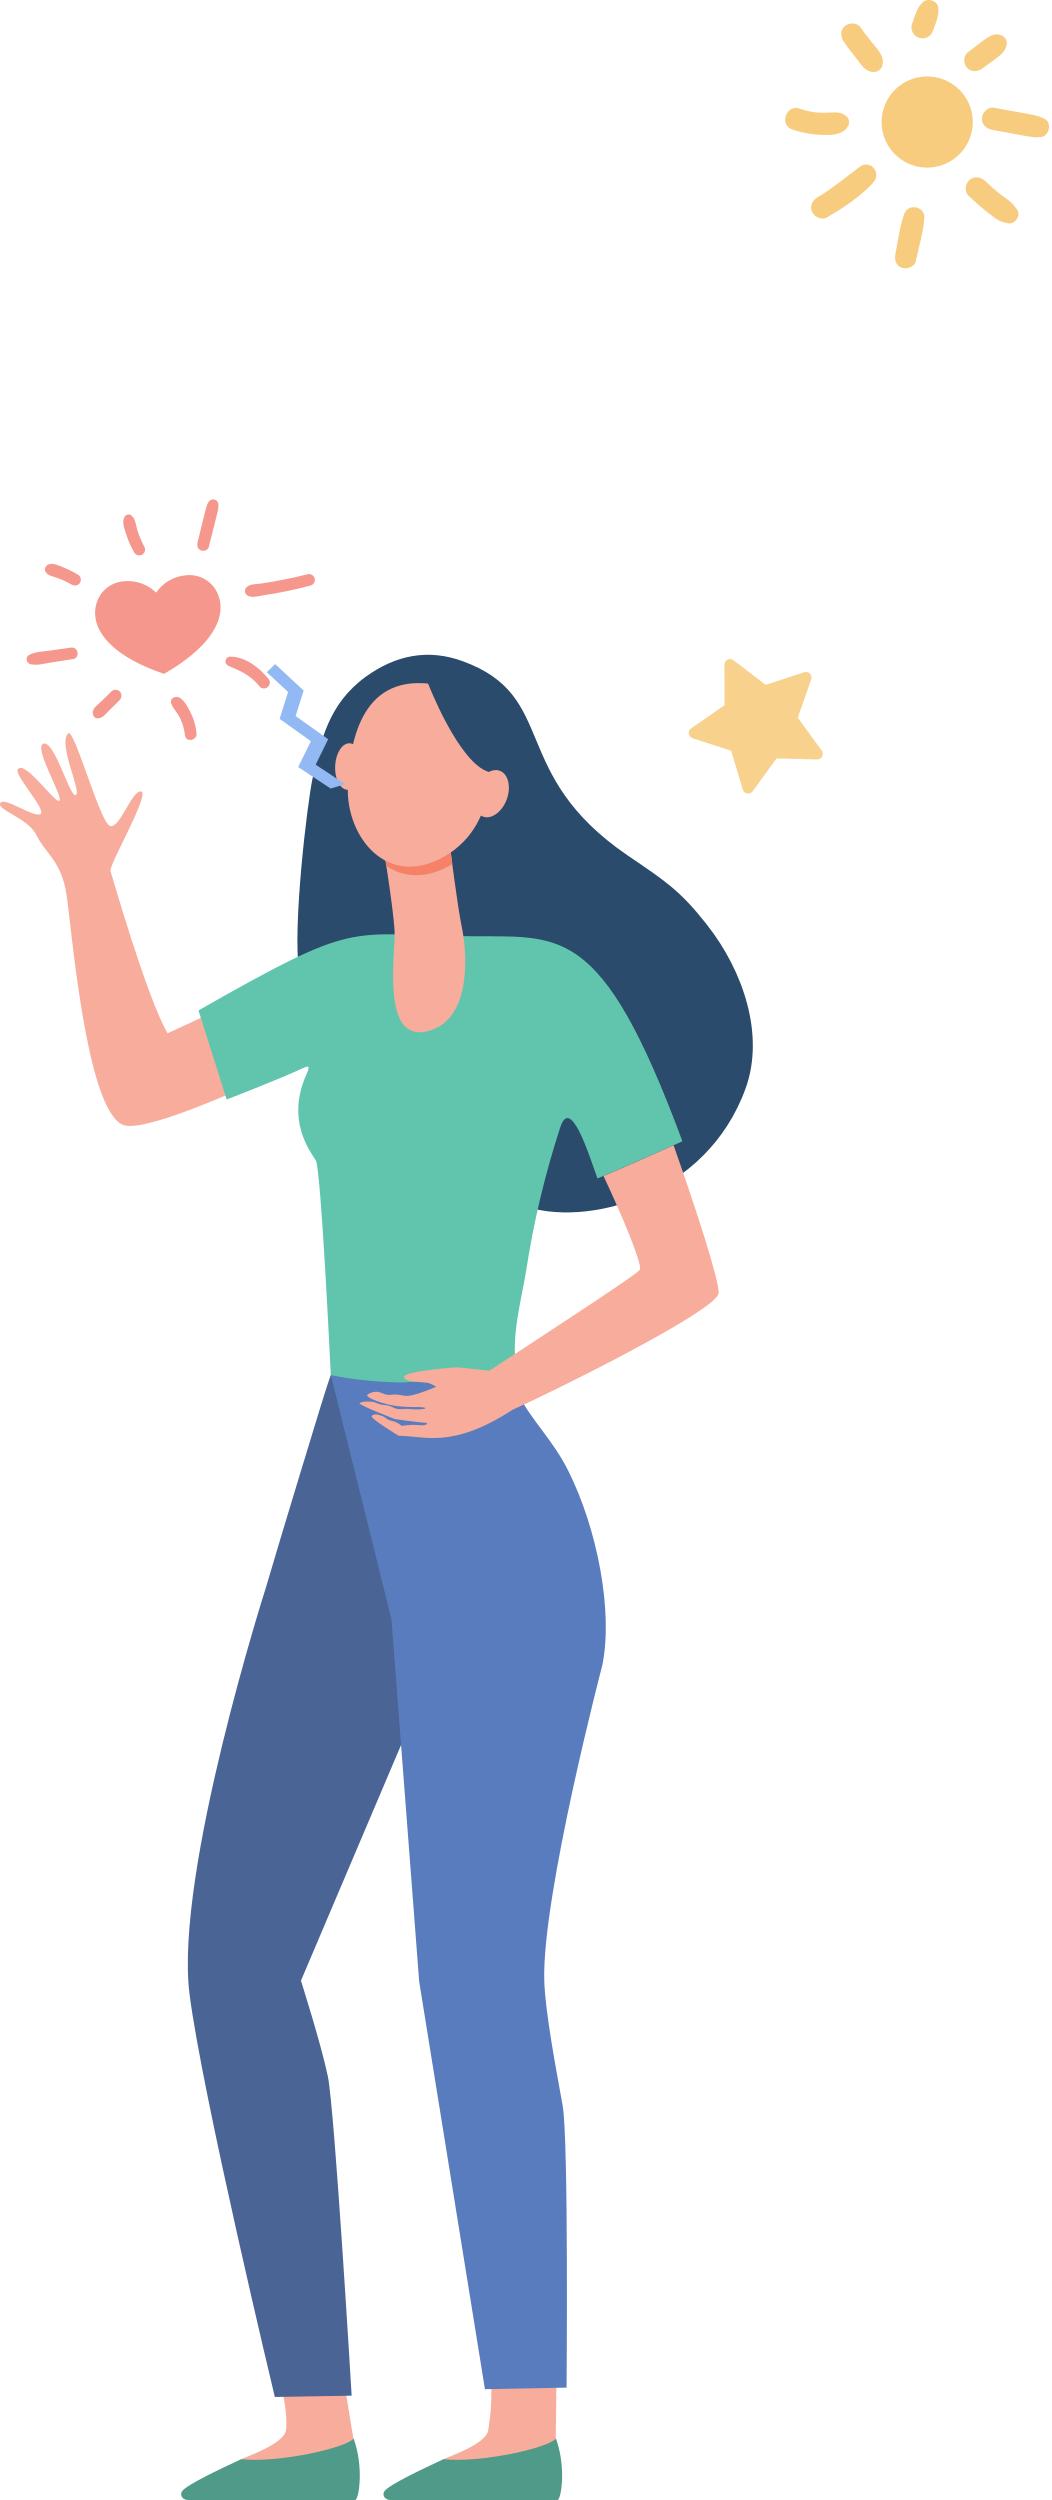
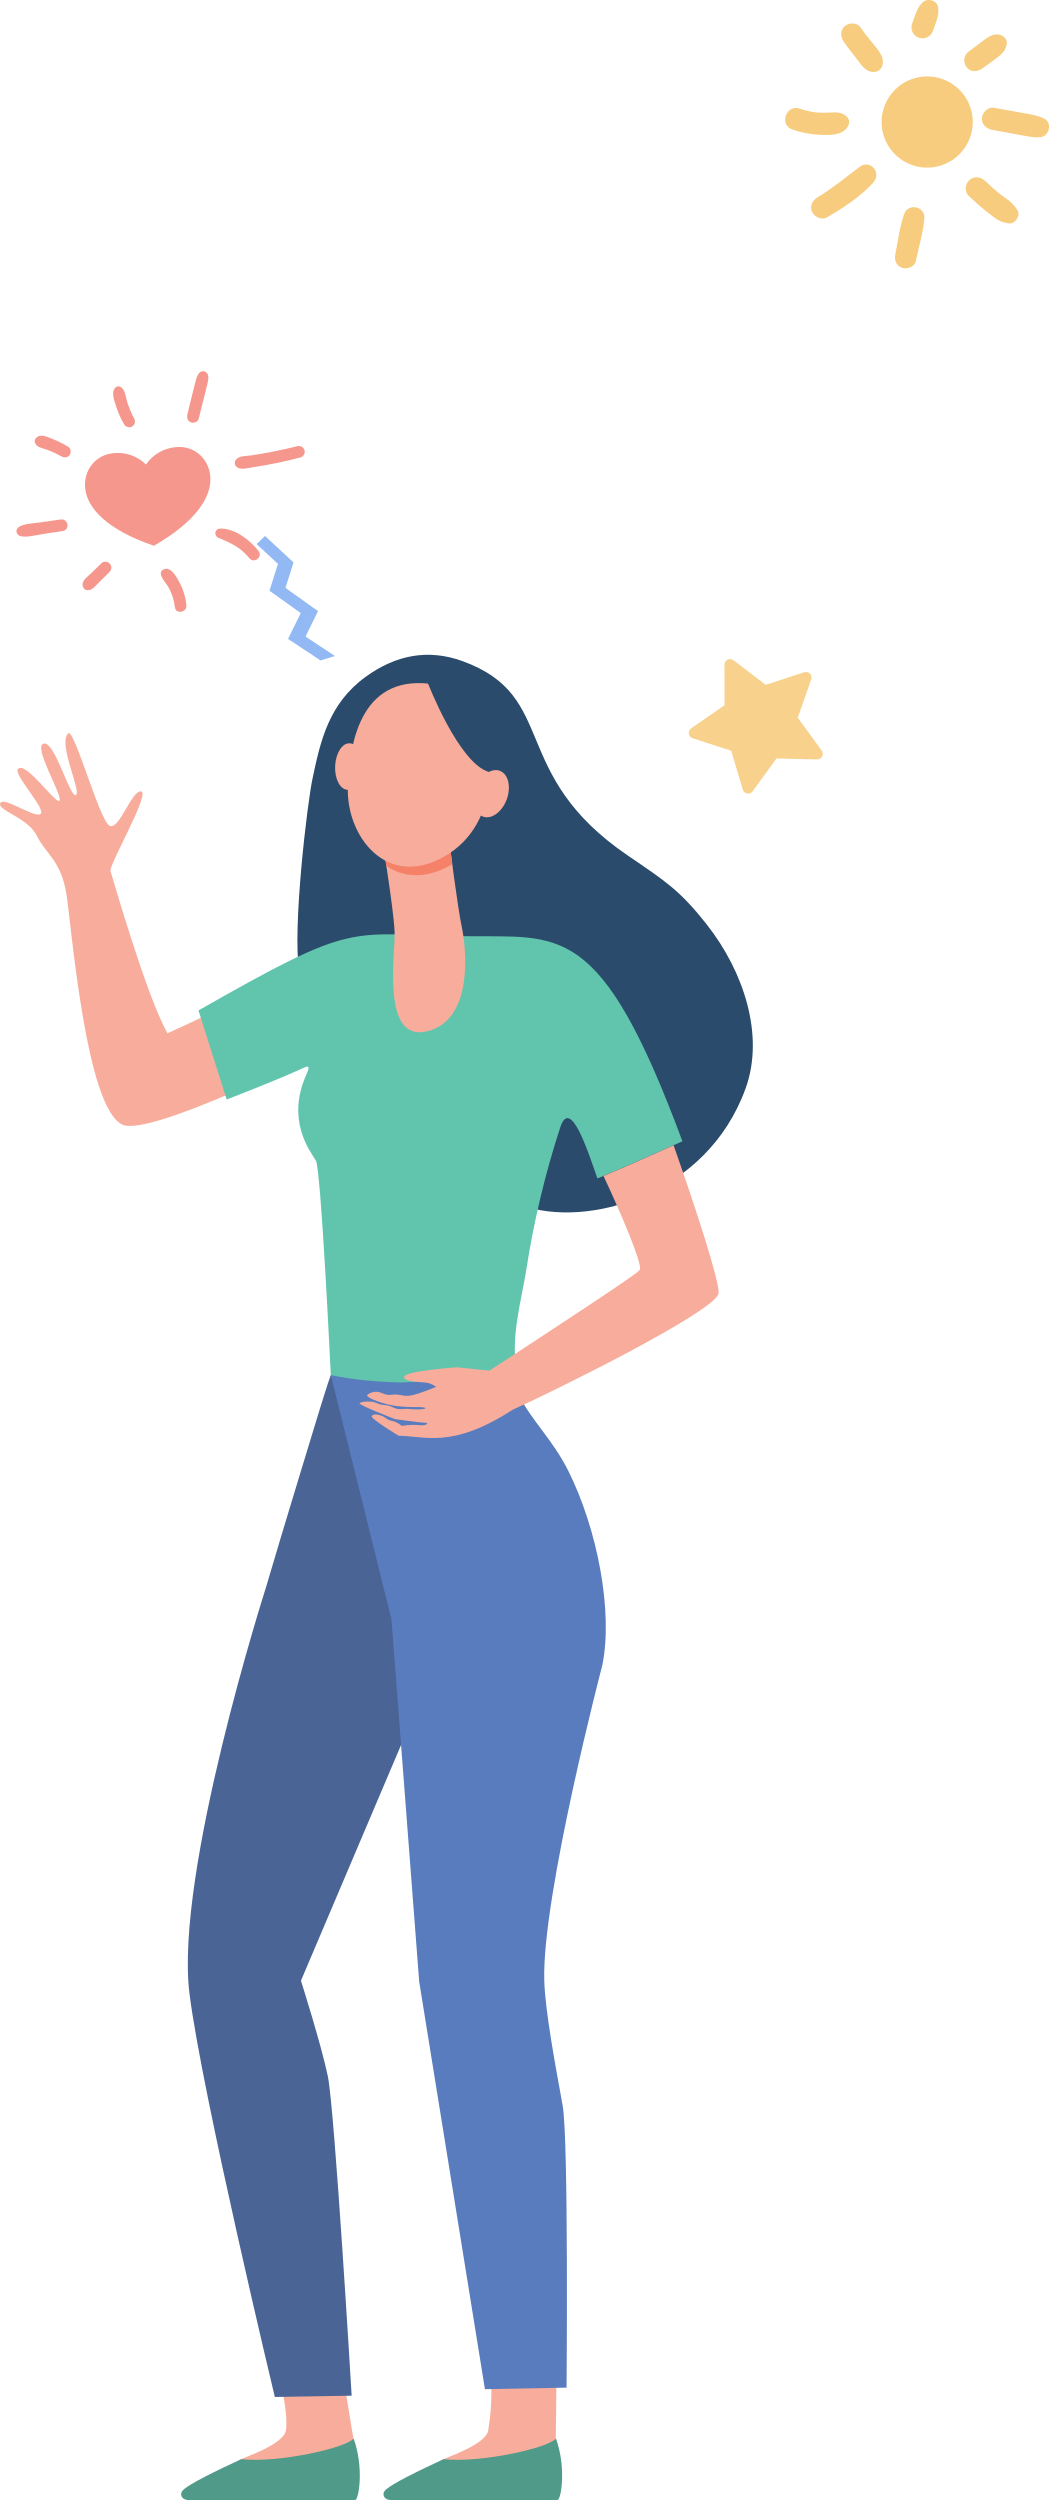
<svg xmlns="http://www.w3.org/2000/svg" width="320" height="761" viewBox="0 0 320 761" fill="none">
  <g opacity="0.9">
    <path d="M87.046 739.729C87.675 735.246 86.267 727.525 82.761 715.477C89.707 715.477 95.55 712.417 102.65 712.525C104.589 723.869 107.592 742.493 107.592 742.493L107.916 757.212L58.475 757.588C58.475 757.588 58.888 757.799 73.46 748.585C74.539 747.905 86.445 744.061 87.046 739.729Z" fill="#F7A491" />
    <path d="M108.151 761H57.114C55.237 760.826 54.767 759.287 55.42 758.339C56.767 756.386 66.721 751.693 73.418 748.576C85.15 749.81 105.799 744.981 107.639 742.259C110.858 751.266 109.202 760.779 108.151 761Z" fill="#3C8F7C" />
    <path d="M148.637 739.729C149.262 735.246 150.327 729.637 148.769 714.693C155.714 714.693 162.327 713.402 169.418 713.51C169.418 725.179 169.174 742.493 169.174 742.493L169.493 757.212L120.052 757.588C120.052 757.588 120.465 757.799 135.042 748.585C136.14 747.905 148.032 744.061 148.637 739.729Z" fill="#F7A491" />
    <path d="M169.742 761H118.705C116.828 760.826 116.359 759.287 117.011 758.339C118.358 756.386 128.312 751.693 135.004 748.576C146.737 749.81 167.386 744.981 169.23 742.259C172.45 751.266 170.788 760.779 169.742 761Z" fill="#3C8F7C" />
    <path d="M112.707 312.739L94.114 293.115C94.114 293.115 74.206 304.065 50.999 314.527C44.621 303.422 34.207 266.897 33.635 265.151C33.062 263.405 45.837 241.462 42.974 240.913C40.111 240.364 36.404 252.647 33.4 251.385C30.396 250.122 22.606 221.679 20.813 223.223C17.416 226.133 24.892 240.927 23.104 241.997C21.315 243.068 16.773 225.598 13.314 226.34C9.855 227.081 19.152 242.256 18.134 243.706C17.115 245.156 7.396 230.935 5.387 234.229C4.299 236.022 14.351 246.621 12.286 247.808C10.221 248.996 1.159 242.317 0.084 244.48C-0.991 246.644 8.532 248.897 11.183 254.37C13.835 259.842 18.645 261.973 20.245 272.323C21.846 282.672 26.206 337.981 37.483 342.421C47.329 346.336 112.707 312.739 112.707 312.739Z" fill="#F7A491" />
    <path d="M100.693 418.579L115.772 426.99L146.427 473.87L91.608 602.92C91.608 602.92 97.779 622.328 99.792 632.02C101.881 642.168 107.043 729.243 107.043 729.243L83.658 729.637C83.658 729.637 61.441 636.939 57.677 606.853C53.111 570.318 80.926 483.309 80.926 483.309C86.131 465.553 97.314 429.032 97.314 429.032C97.314 429.032 100.051 420.138 100.693 418.579Z" fill="#355389" />
    <path d="M153.185 400.974C153.185 400.974 151.627 411.999 157.878 424.578C161.679 432.243 168.245 438.255 172.952 447.652C181.868 465.426 186.684 490.678 183.342 506.903C183.342 506.903 164.941 577.18 165.673 602.868C165.945 612.335 169.193 629.401 171.272 640.938C173.107 651.137 172.464 726.798 172.464 726.798L147.614 727.267L127.598 603.183L119.151 492.884L100.703 418.584L153.185 400.974Z" fill="#466EB6" />
    <path d="M95.123 237.032C97.535 225.64 100.003 214.207 111.342 205.998C120.498 199.356 130.344 197.46 140.776 201.243C170.343 211.973 154.443 235.436 191.128 260.443C202.527 268.211 206.854 270.919 215.034 281.278C226.485 295.772 232.746 315.222 226.987 331.232C215.086 364.345 178.18 373.911 158.901 366.903C122.999 353.846 93.067 308.271 91.087 295.842C88.947 282.536 93.569 244.363 95.123 237.032Z" fill="#13375B" />
    <path d="M92.382 325.069C84.061 328.913 68.987 334.691 68.987 334.691L60.413 307.567C108.883 279.992 105.077 284.442 141.457 284.981C170.521 285.399 182.699 279.847 207.727 347.406C207.727 347.406 188.674 355.967 181.855 358.713C178.921 350.358 173.618 333.701 170.526 343.201C165.882 357.474 162.408 372.102 160.14 386.94C158.685 395.778 155.513 407.094 157.179 416.101C157.179 416.101 137.388 420.175 122.272 420.837H122.141C114.834 420.649 107.353 420.006 100.693 418.57C100.693 418.57 97.727 355.892 96.146 353.278C94.391 350.377 86.985 341.023 93.283 327.031C94.4 324.567 94.1 324.276 92.382 325.069Z" fill="#50BFA5" />
    <path d="M136.905 257.083C136.905 257.083 139.218 275.777 140.584 282.264C141.992 289.055 144.155 310.425 130.076 313.913C115.997 317.4 120.348 290.646 120.118 283.737C119.888 276.829 115.894 252.76 115.894 252.76L136.905 257.083Z" fill="#F7A491" />
    <path d="M137.67 263.048C137.524 263.133 137.393 263.227 137.243 263.311C129.466 267.77 122.694 267.066 117.607 263.597C116.701 257.618 115.894 252.76 115.894 252.76L136.905 257.083C136.905 257.083 137.21 259.575 137.67 263.048Z" fill="#F47458" />
    <path d="M132.672 208.405C138.123 210.243 142.737 213.973 145.676 218.919C150.435 227.114 152.809 250.648 135.295 260.692C117.781 270.736 105.353 254.647 105.884 239.571C106.414 224.495 110.605 204.627 132.672 208.405Z" fill="#F7A491" />
    <path d="M102.017 233.131C101.82 237.041 103.495 240.308 105.771 240.42C108.047 240.533 110.019 237.459 110.211 233.544C110.403 229.63 108.733 226.368 106.457 226.255C104.18 226.142 102.209 229.217 102.017 233.131Z" fill="#F7A491" />
    <path d="M130.189 207.786C130.189 207.786 139.631 232.399 148.872 235.009C158.112 237.618 157.371 249.737 157.371 249.737C157.371 249.737 158.554 221.768 150.116 214.915C141.677 208.063 130.189 207.786 130.189 207.786Z" fill="#13375B" />
    <path d="M144.906 239.838C143.499 243.687 144.437 247.592 146.995 248.564C149.553 249.535 152.819 247.203 154.241 243.359C155.663 239.515 154.734 235.605 152.157 234.633C149.581 233.662 146.333 235.99 144.906 239.838Z" fill="#F7A491" />
    <path d="M128.767 433.862C128.425 433.909 126.89 433.702 125.618 433.735C124.518 433.76 123.42 433.859 122.333 434.031C121.721 433.549 121.051 433.145 120.338 432.829C119.794 432.581 118.902 432.487 118.297 432.205C117.692 431.923 117.143 431.379 116.551 431.116C115.007 430.445 113.585 430.29 113.121 431.116C112.731 431.783 121.319 437.039 121.319 437.039C129.274 437.086 137.599 441.142 156.048 429.117C166.574 424.517 217.686 399.27 218.714 393.765C219.291 390.681 211.449 366.772 205.038 348.622C200.096 350.837 189.589 355.517 183.708 357.976C189.101 369.41 195.464 384.565 194.793 386.424C194.624 386.893 193.981 387.78 159.431 410.403C158.558 410.967 157.672 411.558 156.766 412.149C154.335 413.74 151.73 415.435 148.971 417.237L139.115 416.205C139.115 416.205 123.506 417.284 123.037 419.058C122.835 419.87 124.13 420.279 125.721 420.509H125.768L126.468 420.603H126.5C128.213 420.804 130.025 420.837 130.461 420.992C131.289 421.277 132.077 421.665 132.808 422.147C123.075 426.122 123.825 424.705 120.606 424.494C119.794 424.432 118.94 424.662 118.175 424.601C116.866 424.494 115.828 423.714 114.805 423.663C113.748 423.593 112.701 423.908 111.858 424.55C111.516 424.892 112.154 425.39 113.402 425.958C120.911 429.215 127.139 427.967 129.133 428.45C130.475 428.779 128.03 429.281 124.21 428.873C123.272 428.779 122.009 429.121 120.747 428.826C119.907 428.638 119.142 428.093 118.316 427.887C117.49 427.68 116.772 427.713 116.134 427.591C115.289 427.436 114.12 426.793 113.449 426.718C110.957 426.437 109.737 426.873 109.46 427.108C108.883 427.619 120.216 431.97 120.216 431.97C120.216 431.97 128.03 433.097 129.776 433.097C129.767 433.083 130.809 433.547 128.767 433.862Z" fill="#F7A491" />
    <path d="M250.115 228.447L242.836 218.464L246.933 206.81C247.038 206.511 247.057 206.188 246.988 205.879C246.92 205.569 246.766 205.285 246.544 205.059C246.323 204.832 246.042 204.672 245.734 204.597C245.426 204.521 245.103 204.533 244.802 204.632L233.07 208.471L223.257 200.961C223.005 200.769 222.704 200.65 222.388 200.62C222.073 200.589 221.755 200.647 221.471 200.788C221.186 200.929 220.947 201.146 220.78 201.415C220.613 201.685 220.525 201.996 220.525 202.313L220.549 214.667L210.388 221.707C210.128 221.887 209.923 222.137 209.797 222.427C209.67 222.717 209.628 223.037 209.674 223.351C209.72 223.664 209.852 223.958 210.056 224.2C210.261 224.442 210.528 224.622 210.829 224.72L222.576 228.527L226.11 240.364C226.201 240.668 226.375 240.939 226.613 241.149C226.85 241.359 227.142 241.498 227.454 241.551C227.767 241.603 228.088 241.568 228.381 241.447C228.674 241.327 228.928 241.128 229.113 240.871L236.355 230.874L248.702 231.169C249.023 231.18 249.34 231.1 249.617 230.938C249.894 230.776 250.119 230.539 250.267 230.254C250.415 229.969 250.479 229.648 250.452 229.328C250.425 229.009 250.308 228.703 250.115 228.447Z" fill="#F7CC7F" />
-     <path d="M100.642 240.031L90.767 233.488L94.635 225.617L85.117 218.82L87.694 210.64L81.208 204.622L83.751 202.154L92.433 210.203L89.988 217.957L99.891 225.025L96.089 232.765L105.034 238.698L100.642 240.031Z" fill="#86B1F2" />
-     <path d="M47.526 180.389C46.227 179.115 44.662 178.145 42.943 177.549C41.224 176.953 39.395 176.747 37.586 176.944C31.954 177.489 28.496 182.347 28.998 187.566C29.584 193.607 35.568 200.239 49.924 205.129C63.065 197.591 67.683 189.932 67.096 183.886C66.594 178.667 62.276 174.56 56.635 175.105C54.82 175.254 53.06 175.806 51.485 176.72C49.909 177.634 48.557 178.888 47.526 180.389Z" fill="#F48C7F" />
-     <path d="M94.372 178.273C89.709 179.52 84.978 180.5 80.204 181.206C78.763 181.417 76.322 182.215 75.144 181.126C74.835 180.888 74.629 180.54 74.568 180.154C74.507 179.769 74.596 179.374 74.816 179.052C75.698 177.695 77.942 177.845 79.392 177.644C83.817 176.987 88.778 176.034 93.771 174.776C94.236 174.702 94.711 174.813 95.095 175.085C95.479 175.357 95.742 175.768 95.827 176.231C95.896 176.695 95.783 177.168 95.512 177.551C95.241 177.934 94.832 178.197 94.372 178.287V178.273Z" fill="#F48C7F" />
-     <path d="M22.179 200.633C20.067 200.985 17.955 201.295 15.829 201.614C13.806 201.914 11.465 202.632 9.442 202.224C7.95 201.928 7.537 200.065 8.973 199.309C10.794 198.328 13.196 198.328 15.243 198.033C17.359 197.718 19.466 197.404 21.602 197.127C23.868 196.826 24.469 200.257 22.202 200.633H22.179Z" fill="#F48C7F" />
-     <path d="M79.012 208.931C75.684 204.876 72.24 203.989 69.513 202.656C69.199 202.525 68.941 202.288 68.785 201.985C68.63 201.683 68.586 201.335 68.662 201.004C68.737 200.672 68.928 200.378 69.2 200.174C69.472 199.969 69.807 199.868 70.147 199.887C74.689 199.887 79.063 203.318 81.766 206.697C83.174 208.476 80.466 210.701 79.012 208.931Z" fill="#F48C7F" />
-     <path d="M56.307 223.805C56.074 221.619 55.386 219.505 54.289 217.6C53.603 216.427 50.534 213.329 52.942 212.296C55.19 211.325 57.034 214.986 57.841 216.521C58.918 218.6 59.593 220.865 59.831 223.195C60.066 225.476 56.546 226.091 56.307 223.8V223.805Z" fill="#F48C7F" />
-     <path d="M36.333 213.207L33.194 216.305C32.152 217.337 31.213 218.75 29.617 218.652C28.721 218.605 28.247 217.783 28.209 216.981C28.177 215.521 29.922 214.39 30.88 213.456L34.038 210.377C34.737 209.696 36.009 209.907 36.587 210.64C36.873 211.019 37.005 211.494 36.955 211.967C36.906 212.44 36.678 212.876 36.319 213.188L36.333 213.207Z" fill="#F48C7F" />
-     <path d="M60.113 165.201C62.929 153.702 62.858 153.664 63.628 152.636C63.811 152.39 64.062 152.202 64.35 152.097C64.638 151.991 64.95 151.971 65.249 152.041C65.548 152.11 65.82 152.265 66.033 152.487C66.245 152.708 66.388 152.987 66.444 153.289C66.65 154.622 66.594 154.406 63.553 166.492C63.313 167.454 62.046 167.9 61.206 167.562C60.193 167.177 59.897 166.154 60.136 165.215L60.113 165.201Z" fill="#F48C7F" />
-     <path d="M40.782 168.022C39.81 166.337 39.024 164.553 38.436 162.699C37.882 160.972 36.798 158.4 38.253 156.917C38.439 156.758 38.665 156.654 38.907 156.615C39.149 156.576 39.396 156.604 39.623 156.696C41.284 157.485 41.336 159.944 41.857 161.535C42.428 163.273 43.149 164.958 44.011 166.572C44.201 167 44.215 167.486 44.05 167.925C43.885 168.364 43.554 168.721 43.129 168.918C42.699 169.102 42.215 169.113 41.778 168.949C41.341 168.784 40.984 168.457 40.782 168.036V168.022Z" fill="#F48C7F" />
-     <path d="M13.802 173.945C13.361 173.171 13.905 172.293 14.567 171.903C15.937 171.106 18.068 172.227 19.405 172.762C20.954 173.392 22.448 174.147 23.873 175.02C24.699 175.517 24.812 176.78 24.267 177.517C23.643 178.376 22.62 178.381 21.771 177.911C16.238 174.842 14.891 175.86 13.802 173.945Z" fill="#F48C7F" />
+     <path d="M97.557 201.031L87.683 194.488L91.55 186.617L82.032 179.82L84.609 171.64L78.123 165.622L80.667 163.154L89.349 171.203L86.904 178.957L96.806 186.025L93.005 193.765L101.95 199.698L97.557 201.031Z" fill="#86B1F2" />
+     <path d="M44.441 141.389C43.143 140.115 41.578 139.145 39.859 138.549C38.14 137.953 36.31 137.747 34.502 137.944C28.87 138.489 25.411 143.347 25.913 148.566C26.5 154.607 32.483 161.239 46.84 166.129C59.98 158.591 64.598 150.932 64.011 144.886C63.509 139.667 59.192 135.56 53.55 136.105C51.735 136.254 49.976 136.806 48.4 137.72C46.825 138.634 45.472 139.888 44.441 141.389Z" fill="#F48C7F" />
+     <path d="M91.287 139.273C86.624 140.52 81.894 141.5 77.119 142.206C75.678 142.417 73.238 143.215 72.06 142.126C71.751 141.888 71.545 141.54 71.484 141.154C71.422 140.769 71.511 140.374 71.731 140.052C72.614 138.695 74.857 138.845 76.307 138.644C80.733 137.987 85.693 137.034 90.686 135.776C91.151 135.702 91.626 135.813 92.011 136.085C92.395 136.357 92.657 136.768 92.742 137.231C92.811 137.695 92.698 138.168 92.427 138.551C92.156 138.934 91.748 139.197 91.287 139.287V139.273Z" fill="#F48C7F" />
+     <path d="M19.094 161.633C16.982 161.985 14.871 162.295 12.745 162.614C10.722 162.914 8.38 163.632 6.357 163.224C4.865 162.928 4.452 161.065 5.888 160.309C7.709 159.328 10.112 159.328 12.158 159.033C14.274 158.718 16.382 158.404 18.517 158.127C20.784 157.826 21.384 161.257 19.118 161.633H19.094Z" fill="#F48C7F" />
+     <path d="M75.927 169.931C72.6 165.876 69.155 164.989 66.428 163.656C66.114 163.525 65.857 163.288 65.701 162.985C65.545 162.683 65.501 162.335 65.577 162.004C65.653 161.672 65.844 161.378 66.115 161.174C66.387 160.969 66.722 160.868 67.062 160.887C71.605 160.887 75.979 164.318 78.682 167.697C80.09 169.476 77.382 171.701 75.927 169.931Z" fill="#F48C7F" />
+     <path d="M53.222 184.805C52.989 182.619 52.302 180.505 51.204 178.6C50.519 177.427 47.45 174.329 49.857 173.296C52.105 172.325 53.95 175.986 54.757 177.521C55.834 179.6 56.509 181.865 56.747 184.195C56.981 186.476 53.462 187.091 53.222 184.8V184.805Z" fill="#F48C7F" />
+     <path d="M33.249 174.207L30.109 177.305C29.067 178.337 28.128 179.75 26.533 179.652C25.636 179.605 25.162 178.783 25.125 177.981C25.092 176.521 26.838 175.39 27.795 174.456L30.954 171.377C31.653 170.696 32.925 170.907 33.502 171.64C33.788 172.019 33.92 172.494 33.871 172.967C33.821 173.44 33.594 173.876 33.234 174.188L33.249 174.207Z" fill="#F48C7F" />
+     <path d="M57.028 126.201C59.844 114.702 59.774 114.664 60.543 113.636C60.726 113.39 60.977 113.202 61.265 113.097C61.553 112.991 61.866 112.971 62.165 113.041C62.464 113.11 62.736 113.265 62.948 113.487C63.16 113.708 63.303 113.987 63.359 114.289C63.566 115.622 63.509 115.406 60.468 127.492C60.229 128.454 58.962 128.9 58.122 128.562C57.108 128.177 56.812 127.154 57.052 126.215L57.028 126.201Z" fill="#F48C7F" />
+     <path d="M37.698 129.022C36.726 127.337 35.939 125.553 35.351 123.699C34.797 121.972 33.713 119.4 35.168 117.917C35.354 117.758 35.581 117.654 35.822 117.615C36.064 117.576 36.312 117.604 36.538 117.696C38.2 118.485 38.251 120.944 38.772 122.535C39.344 124.273 40.064 125.958 40.926 127.572C41.116 128 41.13 128.486 40.965 128.925C40.8 129.364 40.469 129.721 40.044 129.918C39.615 130.102 39.131 130.113 38.694 129.949C38.256 129.784 37.9 129.457 37.698 129.036V129.022Z" fill="#F48C7F" />
+     <path d="M10.717 134.945C10.276 134.171 10.821 133.293 11.482 132.903C12.853 132.106 14.983 133.227 16.321 133.762C17.869 134.392 19.363 135.147 20.789 136.02C21.615 136.517 21.727 137.78 21.183 138.517C20.559 139.376 19.536 139.381 18.686 138.911C13.153 135.842 11.806 136.86 10.717 134.945Z" fill="#F48C7F" />
  </g>
  <path d="M296.08 38.107C296.27 35.368 295.644 32.635 294.281 30.252C292.917 27.869 290.878 25.944 288.421 24.721C285.964 23.497 283.199 23.029 280.476 23.377C277.754 23.725 275.195 24.872 273.124 26.674C271.054 28.477 269.564 30.852 268.843 33.501C268.123 36.15 268.204 38.953 269.076 41.556C269.948 44.159 271.573 46.445 273.744 48.124C275.916 49.804 278.536 50.802 281.274 50.992C284.946 51.246 288.569 50.032 291.345 47.616C294.122 45.199 295.825 41.779 296.08 38.107Z" fill="#F7CC7F" />
  <path d="M272.544 77.322C273.372 73.294 273.874 68.983 275.247 65.102C276.43 61.766 281.636 62.787 281.374 66.37C281.049 70.759 279.677 75.206 278.755 79.506C278.384 81.25 276.079 82.056 274.566 81.522C272.701 80.868 272.188 79.071 272.55 77.332L272.544 77.322Z" fill="#F7CC7F" />
  <path d="M248.763 60.105C253.361 57.392 257.372 54.035 261.614 50.824C264.929 48.321 268.506 52.631 265.804 55.611C261.887 59.885 256.749 63.227 251.784 66.155C250.213 67.082 248.029 66.155 247.26 64.626C246.401 62.892 247.212 61.032 248.789 60.105H248.763Z" fill="#F7CC7F" />
  <path d="M257.493 35.258C257.982 35.615 258.316 36.145 258.429 36.74C258.542 37.336 258.424 37.951 258.1 38.463C256.529 41.281 252.596 41.145 249.794 41.05C246.856 40.929 243.952 40.377 241.174 39.411C237.084 38.013 239.299 31.665 243.405 33.068C251.413 35.808 254.45 32.833 257.493 35.258Z" fill="#F7CC7F" />
  <path d="M261.892 8.273C265.93 14.181 269.224 16.177 268.7 19.435C268.402 21.336 266.899 22.242 265.06 21.823C262.892 21.336 261.714 19.031 260.41 17.418C259.106 15.805 257.938 14.317 256.828 12.668C255.817 11.169 255.676 9.237 257.158 7.954C258.394 6.869 260.85 6.78 261.871 8.278L261.892 8.273Z" fill="#F7CC7F" />
  <path d="M277.629 7.252C278.918 3.669 279.201 2.365 280.876 0.699C282.332 -0.746 285.406 0.176 285.59 2.307C285.825 4.795 285.307 5.717 283.951 9.483C283.642 10.307 283.023 10.978 282.225 11.35C281.428 11.723 280.516 11.768 279.686 11.476C278.856 11.184 278.173 10.578 277.785 9.788C277.396 8.998 277.333 8.088 277.608 7.252H277.629Z" fill="#F7CC7F" />
  <path d="M294.624 15.915C300.447 11.494 301.631 10.248 303.92 10.489C305.26 10.63 306.763 11.918 306.47 13.422C305.946 16.219 304.302 16.978 298.95 20.885C297.509 21.933 295.54 21.985 294.304 20.561C293.194 19.288 293.205 16.999 294.624 15.915Z" fill="#F7CC7F" />
  <path d="M318.012 36.195C320.306 37.416 319.385 41.38 316.897 41.705C314.519 42.014 313.598 41.632 302.039 39.521C300.254 39.196 298.782 37.892 298.897 35.938C299.012 34.278 300.688 32.492 302.485 32.796C314.509 34.985 315.708 34.975 318.012 36.195Z" fill="#F7CC7F" />
  <path d="M299.913 55.108C306.25 61.237 307.177 60.158 309.675 63.903C310.822 65.621 308.937 68.355 306.941 67.988C304.386 67.517 303.7 67.087 300.369 64.447C298.431 62.913 296.582 61.268 294.802 59.555C293.482 58.283 293.838 55.889 295.132 54.773C296.614 53.485 298.593 53.831 299.913 55.108Z" fill="#F7CC7F" />
</svg>
